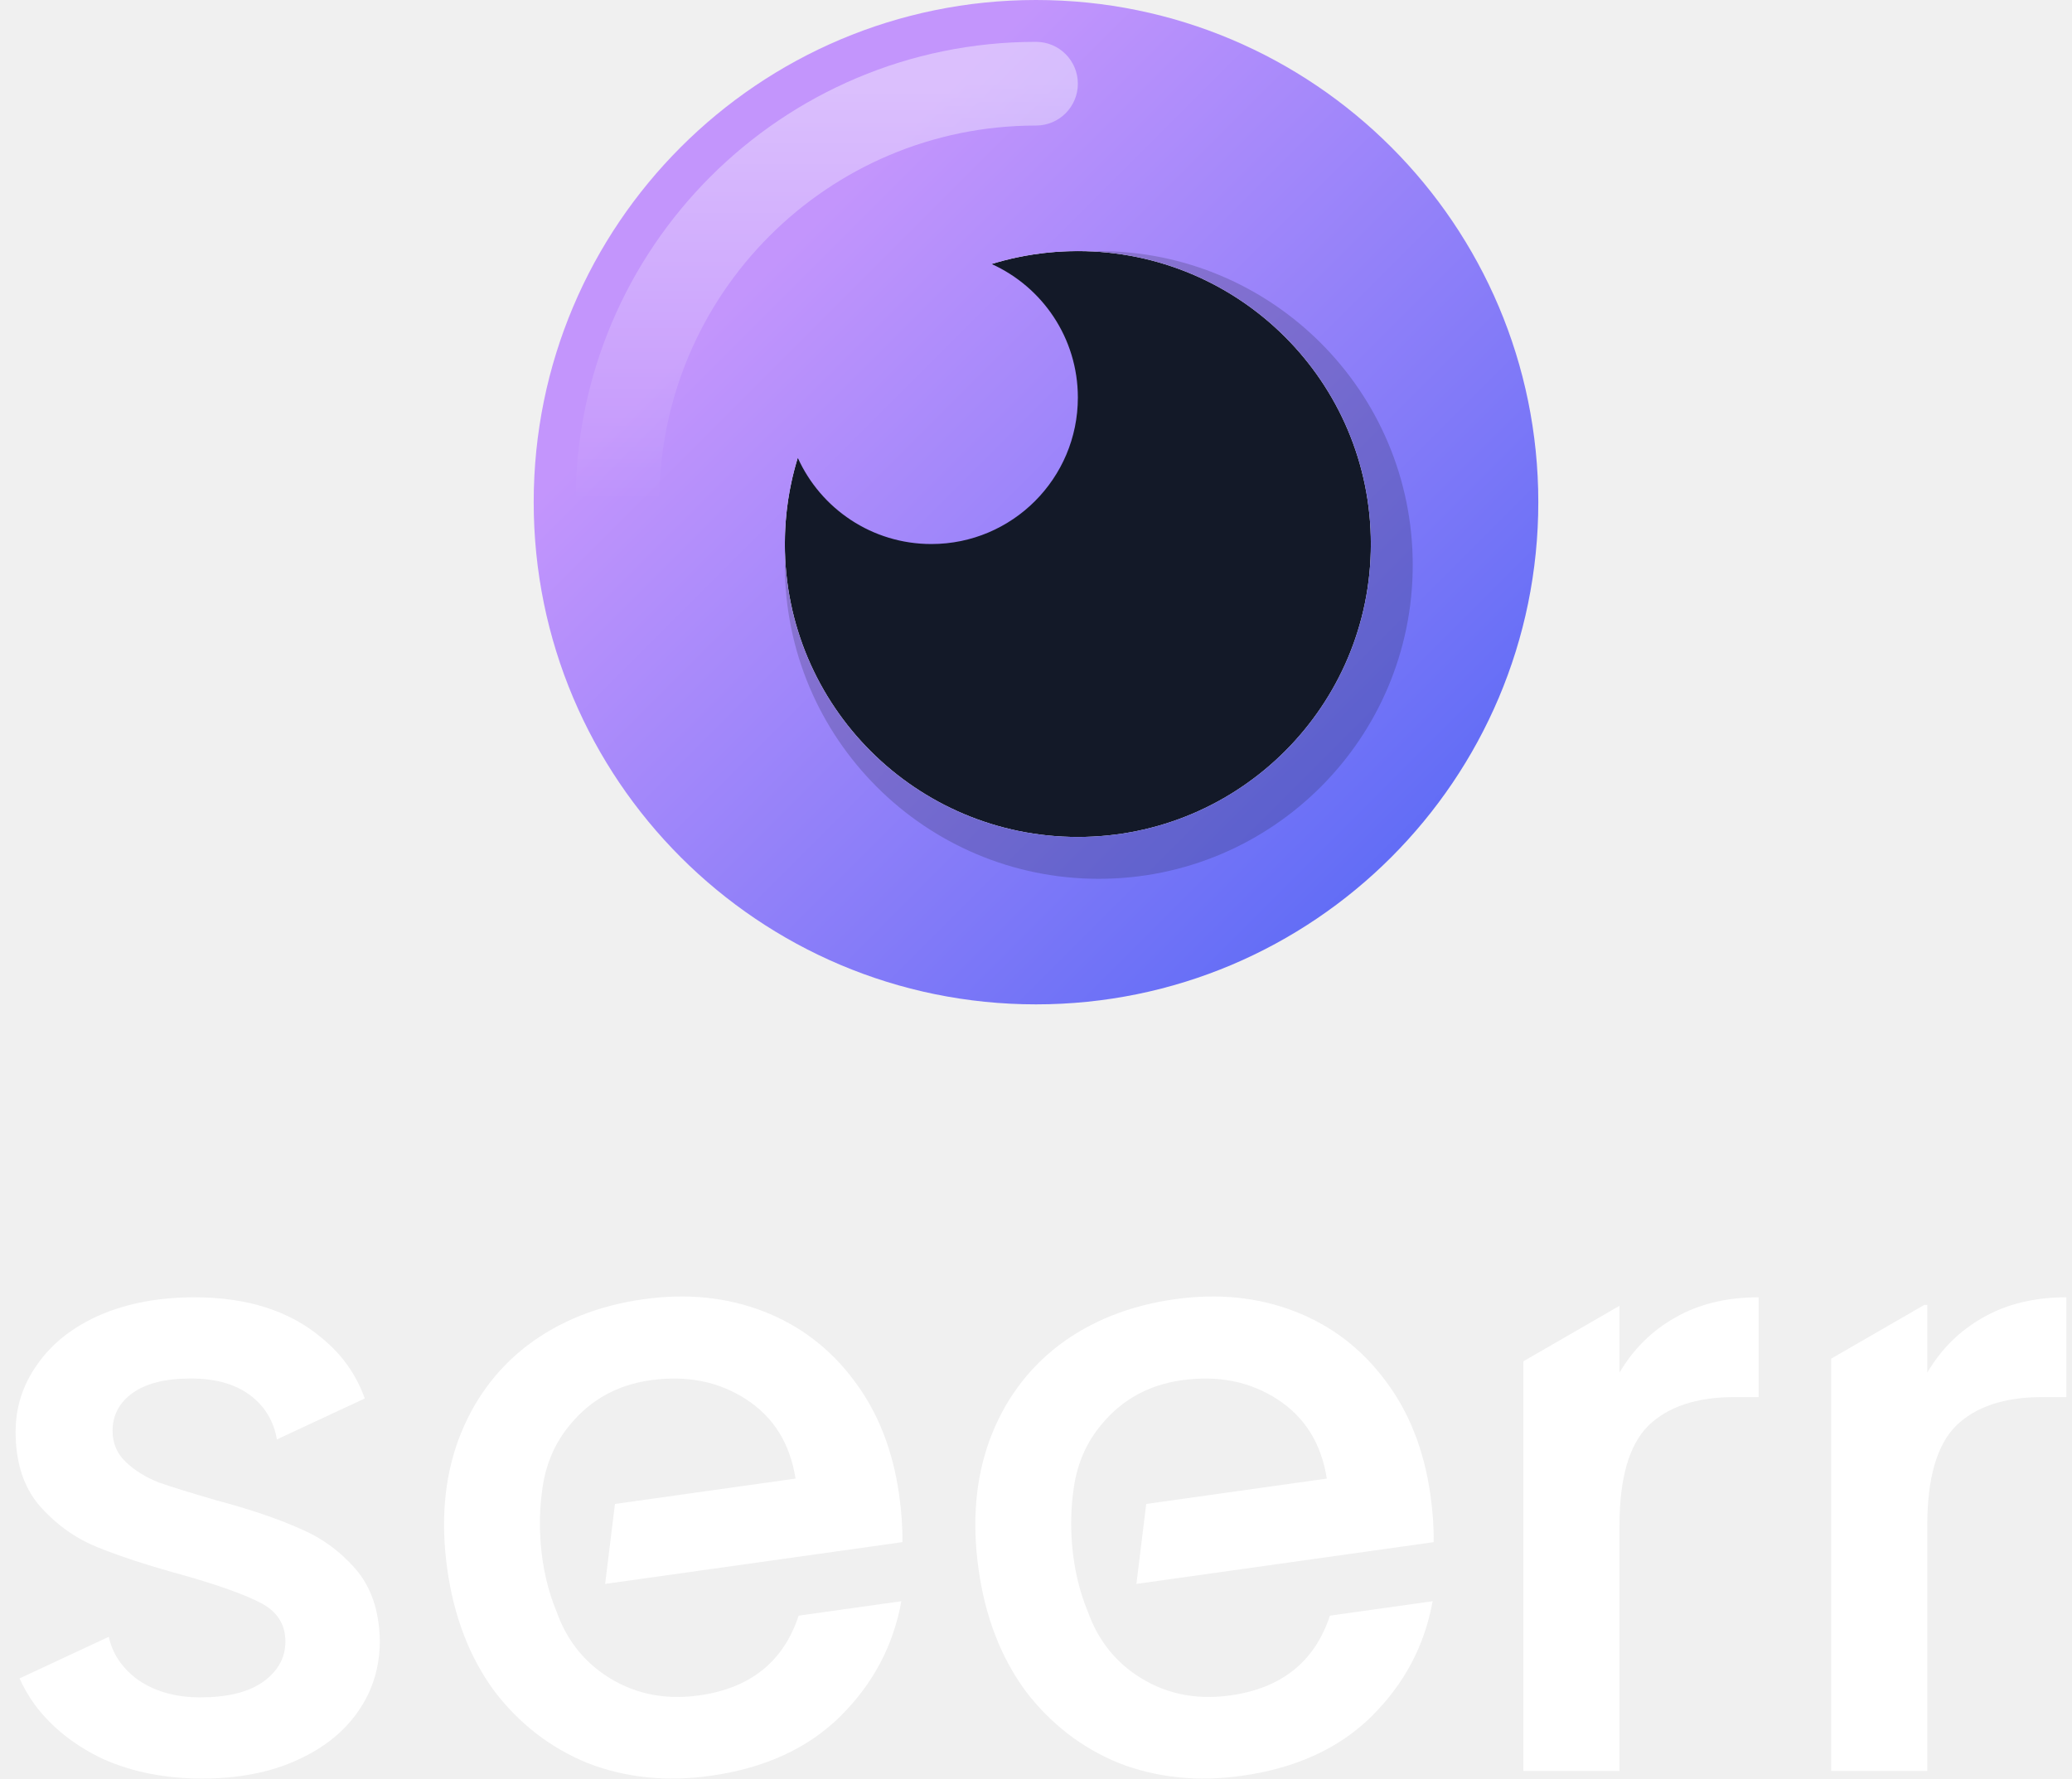
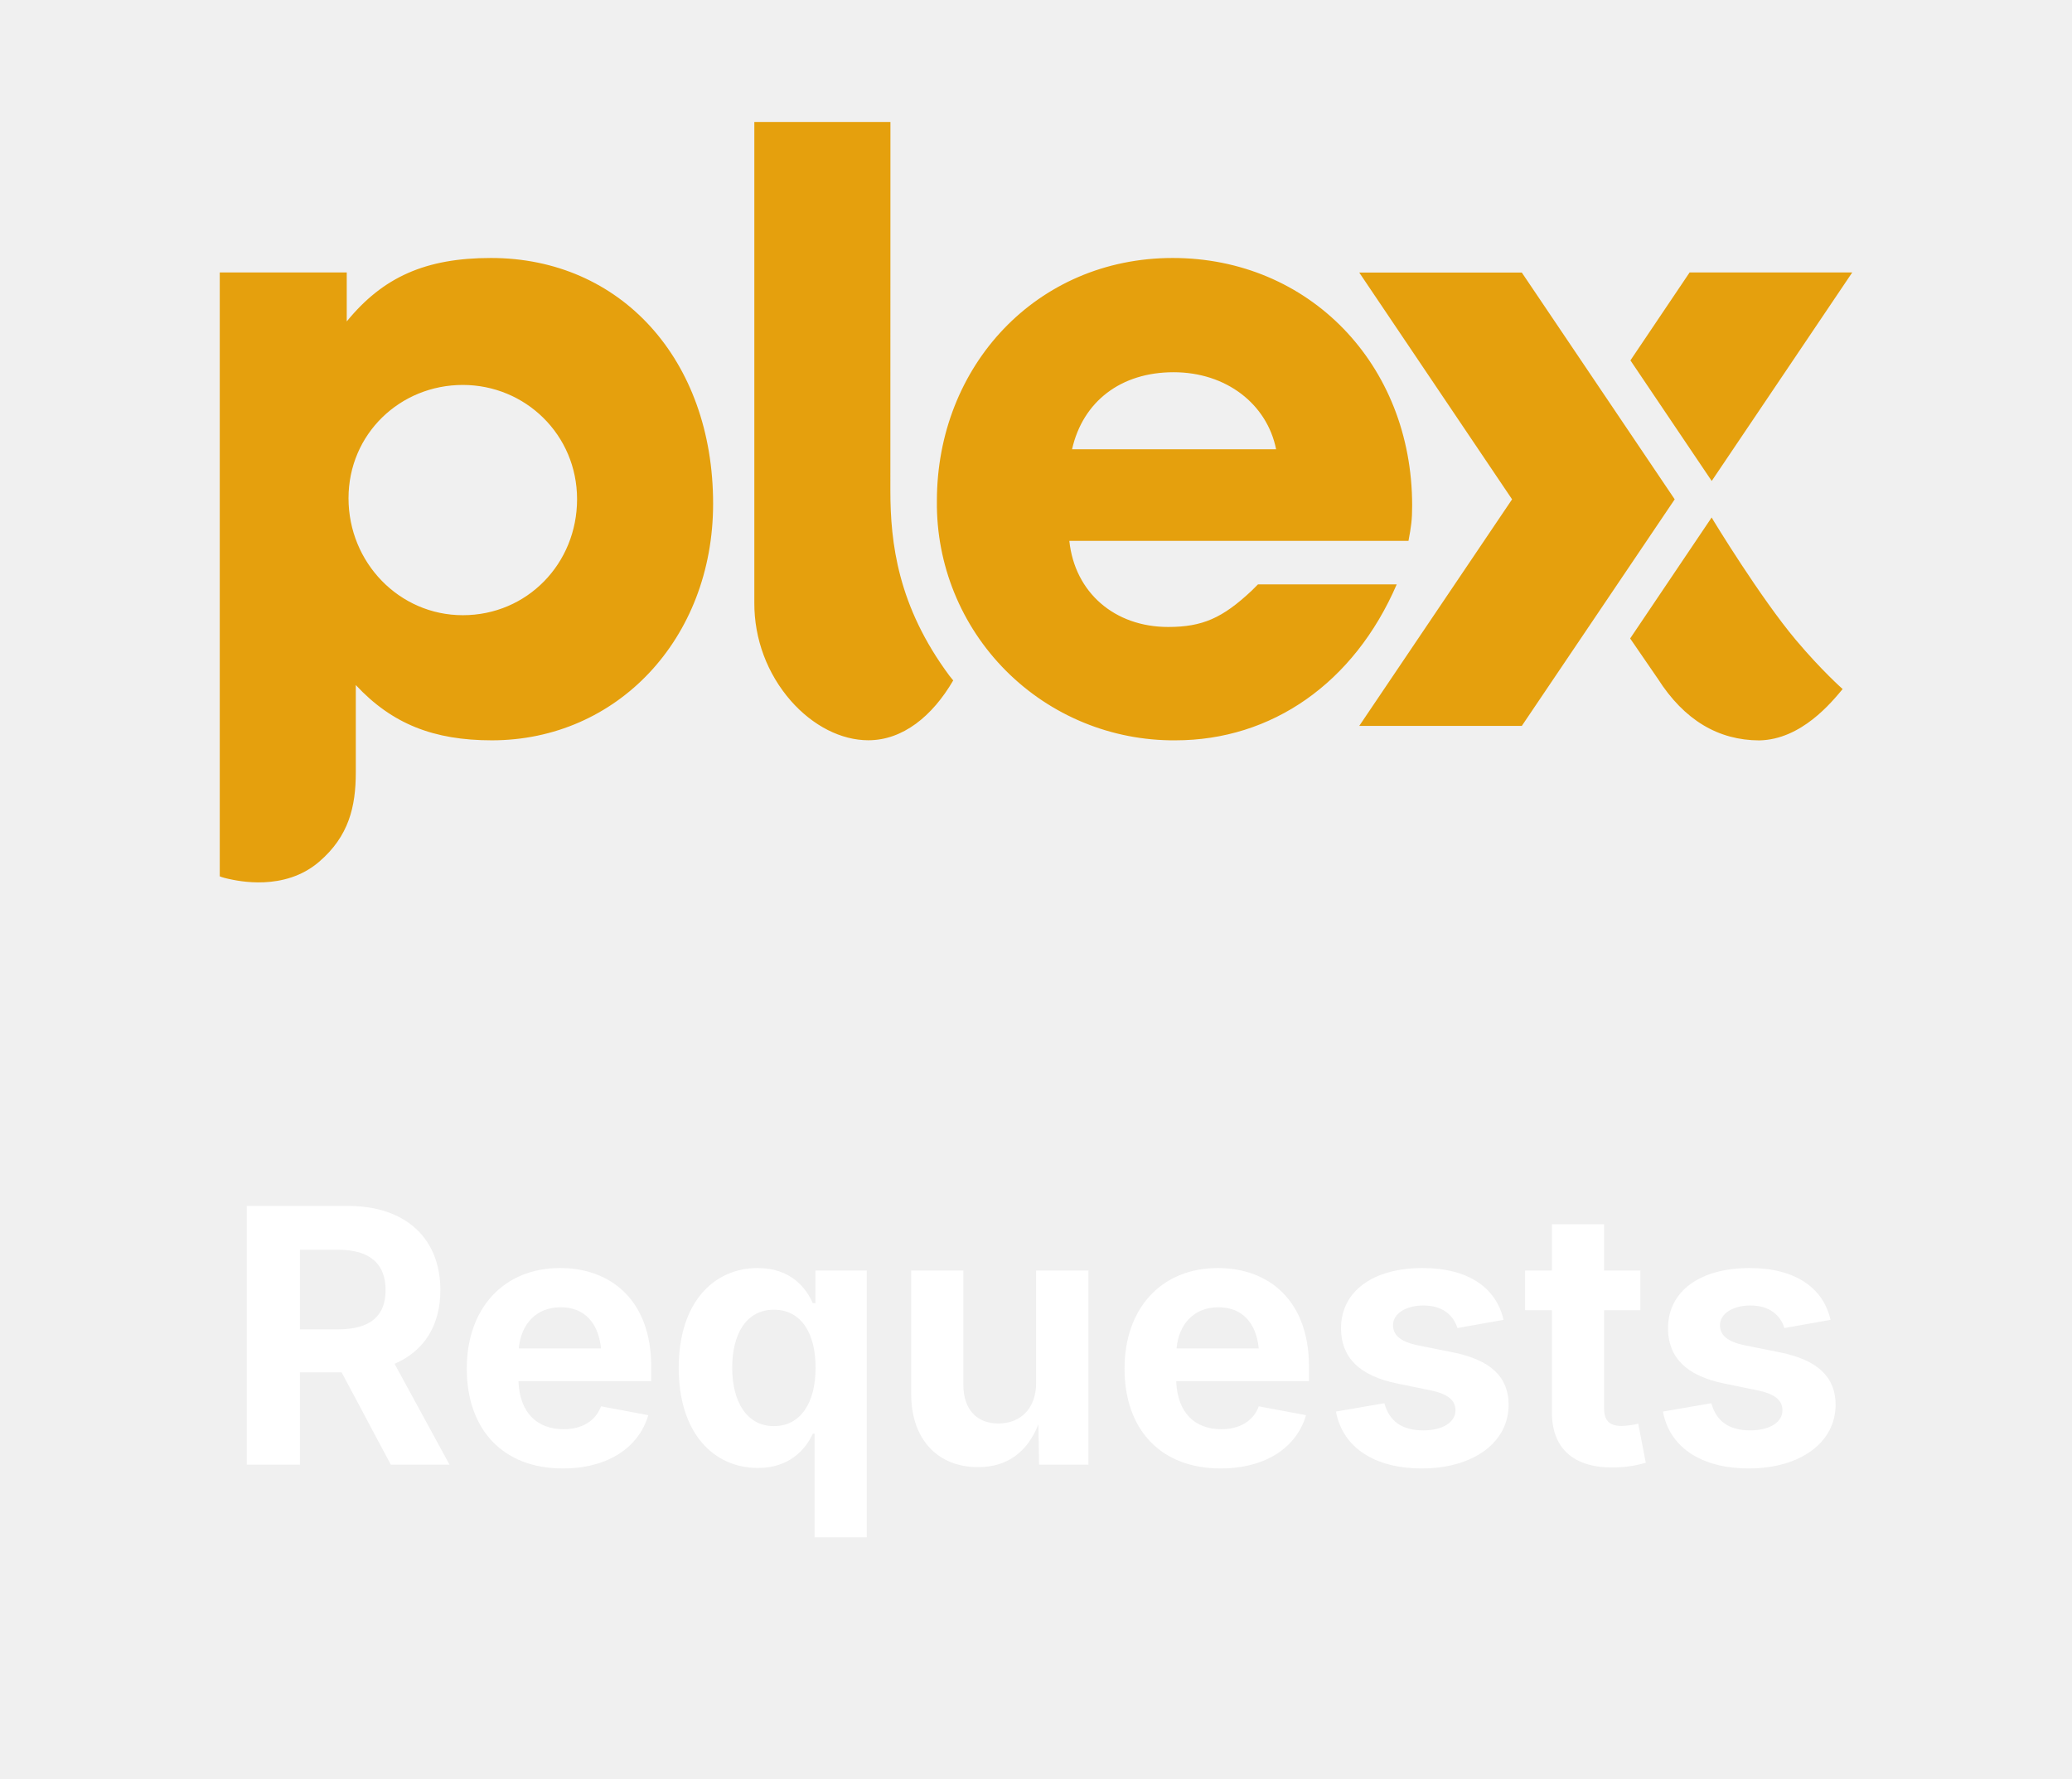
<svg xmlns="http://www.w3.org/2000/svg" width="198" height="170" viewBox="0 0 198 170" fill="none">
-   <circle cx="103" cy="52" r="28" fill="#131928" />
-   <path fill-rule="evenodd" clip-rule="evenodd" d="M99 96C125.51 96 147 74.51 147 48C147 21.49 125.51 0 99 0C72.49 0 51 21.49 51 48C51 74.51 72.49 96 99 96ZM131 52C131 67.464 118.464 80 103 80C87.536 80 75 67.464 75 52C75 49.13 75.432 46.361 76.234 43.755C78.429 48.617 83.319 52 89 52C96.732 52 103 45.732 103 38C103 32.319 99.617 27.429 94.755 25.234C97.362 24.432 100.13 24 103 24C118.464 24 131 36.536 131 52Z" fill="url(#paint0_linear_311_206)" />
-   <path opacity="0.2" fill-rule="evenodd" clip-rule="evenodd" d="M131 52C131 67.464 118.464 80 103 80C87.864 80 75.533 67.99 75.017 52.979C75.006 53.318 75 53.658 75 54C75 70.569 88.431 84 105 84C121.569 84 135 70.569 135 54C135 37.431 121.569 24 105 24C104.66 24 104.321 24.006 103.983 24.017C118.992 24.535 131 36.865 131 52Z" fill="#131928" />
-   <path fill-rule="evenodd" clip-rule="evenodd" d="M99 12C79.118 12 63 28.118 63 48C63 50.209 61.209 52 59 52C56.791 52 55 50.209 55 48C55 23.7 74.7 4 99 4C101.209 4 103 5.791 103 8C103 10.209 101.209 12 99 12Z" fill="url(#paint1_linear_311_206)" />
-   <path fill-rule="evenodd" clip-rule="evenodd" d="M174.984 129.867V169.272H184.169V145.828C184.169 141.301 185.082 138.121 186.909 136.288C188.789 134.456 191.528 133.54 195.127 133.54H197.463V124C194.402 124 191.743 124.647 189.487 125.94C187.285 127.18 185.512 128.931 184.169 131.195V124.728H183.886L174.984 129.867Z" fill="white" />
-   <path fill-rule="evenodd" clip-rule="evenodd" d="M145.573 130.117V169.272H154.758V145.828C154.758 141.301 155.671 138.121 157.498 136.288C159.377 134.456 162.117 133.54 165.716 133.54H168.052V124C164.99 124 162.332 124.647 160.076 125.94C157.874 127.18 156.101 128.931 154.758 131.195V124.814L145.573 130.117Z" fill="white" />
-   <path fill-rule="evenodd" clip-rule="evenodd" d="M136.689 142.875C136.922 144.529 137.026 146.039 137 147.403L108.595 151.395L109.533 143.752L126.79 141.327C126.264 137.972 124.689 135.445 122.063 133.746C119.438 132.047 116.396 131.44 112.939 131.926C109.801 132.367 107.257 133.759 105.308 136.101C103.756 137.917 102.837 140.106 102.55 142.669C102.192 145.346 102.195 149.861 103.977 154.106C104.886 156.629 106.398 158.614 108.513 160.06C111.153 161.866 114.176 162.53 117.58 162.051C122.473 161.364 125.642 158.823 127.085 154.429L136.899 153.05C136.139 157.293 134.188 160.969 131.045 164.078C127.948 167.125 123.819 169.012 118.66 169.737C114.458 170.327 110.55 169.924 106.936 168.527C103.369 167.069 100.387 164.767 97.992 161.62C95.643 158.413 94.15 154.541 93.512 150.004C92.875 145.468 93.22 141.365 94.549 137.695C95.923 133.964 98.127 130.933 101.163 128.601C104.251 126.262 107.949 124.79 112.258 124.185C116.407 123.601 120.231 123.989 123.731 125.348C127.23 126.706 130.117 128.913 132.39 131.968C134.656 134.97 136.089 138.605 136.689 142.875Z" fill="white" />
-   <path fill-rule="evenodd" clip-rule="evenodd" d="M85.921 142.875C86.154 144.529 86.257 146.039 86.232 147.403L57.827 151.395L58.765 143.752L76.022 141.327C75.496 137.972 73.921 135.445 71.295 133.746C68.67 132.047 65.628 131.44 62.171 131.926C59.033 132.367 56.489 133.759 54.54 136.101C52.988 137.917 52.069 140.106 51.782 142.669C51.424 145.345 51.427 149.861 53.209 154.106C54.118 156.629 55.63 158.614 57.745 160.06C60.385 161.866 63.407 162.53 66.812 162.051C71.705 161.364 74.874 158.823 76.317 154.429L86.131 153.05C85.371 157.293 83.42 160.969 80.277 164.078C77.18 167.125 73.051 169.012 67.892 169.737C63.69 170.327 59.782 169.924 56.168 168.527C52.601 167.069 49.619 164.767 47.224 161.62C44.875 158.413 43.382 154.541 42.744 150.004C42.107 145.468 42.452 141.365 43.78 137.695C45.155 133.964 47.359 130.933 50.395 128.601C53.483 126.262 57.181 124.79 61.49 124.185C65.639 123.601 69.463 123.989 72.963 125.348C76.462 126.706 79.349 128.913 81.622 131.968C83.888 134.97 85.321 138.605 85.921 142.875Z" fill="white" />
-   <path fill-rule="evenodd" clip-rule="evenodd" d="M19.297 170C15.806 170 12.664 169.38 9.87 168.141C7.131 166.847 4.956 165.122 3.344 162.967C2.751 162.153 2.26 161.307 1.87 160.427L10.397 156.451C10.721 157.974 11.566 159.283 12.932 160.38C14.597 161.619 16.665 162.239 19.136 162.239C21.714 162.239 23.701 161.754 25.098 160.784C26.548 159.76 27.273 158.466 27.273 156.903C27.273 155.233 26.468 153.993 24.856 153.185C23.299 152.376 20.801 151.487 17.363 150.517C14.033 149.6 11.321 148.711 9.226 147.849C7.131 146.987 5.305 145.666 3.747 143.888C2.243 142.109 1.491 139.764 1.491 136.854C1.491 134.483 2.189 132.327 3.586 130.387C4.983 128.393 6.97 126.83 9.548 125.698C12.18 124.566 15.188 124 18.572 124C23.621 124 27.676 125.293 30.738 127.88C32.667 129.449 34.04 131.379 34.857 133.67L26.459 137.586C26.177 135.927 25.402 134.578 24.131 133.54C22.681 132.354 20.72 131.761 18.25 131.761C15.833 131.761 13.979 132.219 12.69 133.135C11.401 134.052 10.757 135.264 10.757 136.773C10.757 137.959 11.186 138.956 12.046 139.765C12.905 140.573 13.953 141.22 15.188 141.705C16.423 142.136 18.25 142.702 20.667 143.402C23.89 144.265 26.521 145.154 28.562 146.07C30.657 146.933 32.457 148.226 33.961 149.951C35.465 151.675 36.243 153.966 36.297 156.822C36.297 159.356 35.599 161.619 34.202 163.613C32.806 165.608 30.819 167.17 28.24 168.302C25.716 169.434 22.735 170 19.297 170Z" fill="white" />
-   <defs>
-     <linearGradient id="paint0_linear_311_206" x1="99" y1="-2.07126e-06" x2="168.5" y2="69.5" gradientUnits="userSpaceOnUse">
-       <stop stop-color="#C395FC" />
-       <stop offset="1" stop-color="#4F65F5" />
-     </linearGradient>
-     <linearGradient id="paint1_linear_311_206" x1="79" y1="8" x2="79" y2="48" gradientUnits="userSpaceOnUse">
-       <stop stop-color="white" stop-opacity="0.4" />
-       <stop offset="1" stop-color="white" stop-opacity="0" />
-     </linearGradient>
-   </defs>
+   <g transform="translate(21 -30) scale(6.5)">
+     <path fill="#e5a00d" d="M3.987 8.409c-.96 0-1.587.28-2.12.933v-.72H0v8.88s.038.018.127.037c.138.03.821.187 1.331-.249.441-.377.542-.814.542-1.318v-1.283c.533.573 1.147.813 2 .813 1.84 0 3.253-1.493 3.253-3.48 0-2.12-1.36-3.613-3.266-3.613Zm16.748 5.595.406.591c.391.614.894.906 1.492.908.621-.012 1.064-.562 1.226-.755 0 0-.307-.27-.686-.72-.517-.614-1.214-1.755-1.24-1.803l-1.198 1.779Zm-3.205-1.955c0-2.08-1.52-3.64-3.52-3.64s-3.467 1.587-3.467 3.573a3.48 3.48 0 0 0 3.507 3.52c1.413 0 2.626-.84 3.253-2.293h-2.04l-.093.093c-.427.4-.72.533-1.227.533-.787 0-1.373-.506-1.453-1.266h4.986c.04-.214.054-.307.054-.52Zm-7.671-.219c0 .769.11 1.701.868 2.722l.056.069c-.306.526-.742.88-1.248.88-.399 0-.814-.211-1.138-.579a2.177 2.177 0 0 1-.538-1.441V6.409H9.86l-.001 5.421Zm9.283 3.46h-2.39l2.247-3.332-2.247-3.335h2.39l2.248 3.335-2.248 3.332Zm1.593-1.286Zm-17.162-.342c-.933 0-1.68-.773-1.68-1.72s.76-1.666 1.68-1.666c.92 0 1.68.733 1.68 1.68 0 .946-.733 1.706-1.68 1.706Zm18.361-1.974L24 8.622h-2.391l-.87 1.293 1.195 1.773Zm-9.404-.466c.16-.706.72-1.133 1.493-1.133.773 0 1.373.467 1.507 1.133h-3Z" />
+   </g>
+   <text x="99" y="140" text-anchor="middle" fill="#ffffff" font-family="Inter, 'Segoe UI', Helvetica, Arial, sans-serif" font-size="34" font-weight="700">Requests</text>
</svg>
